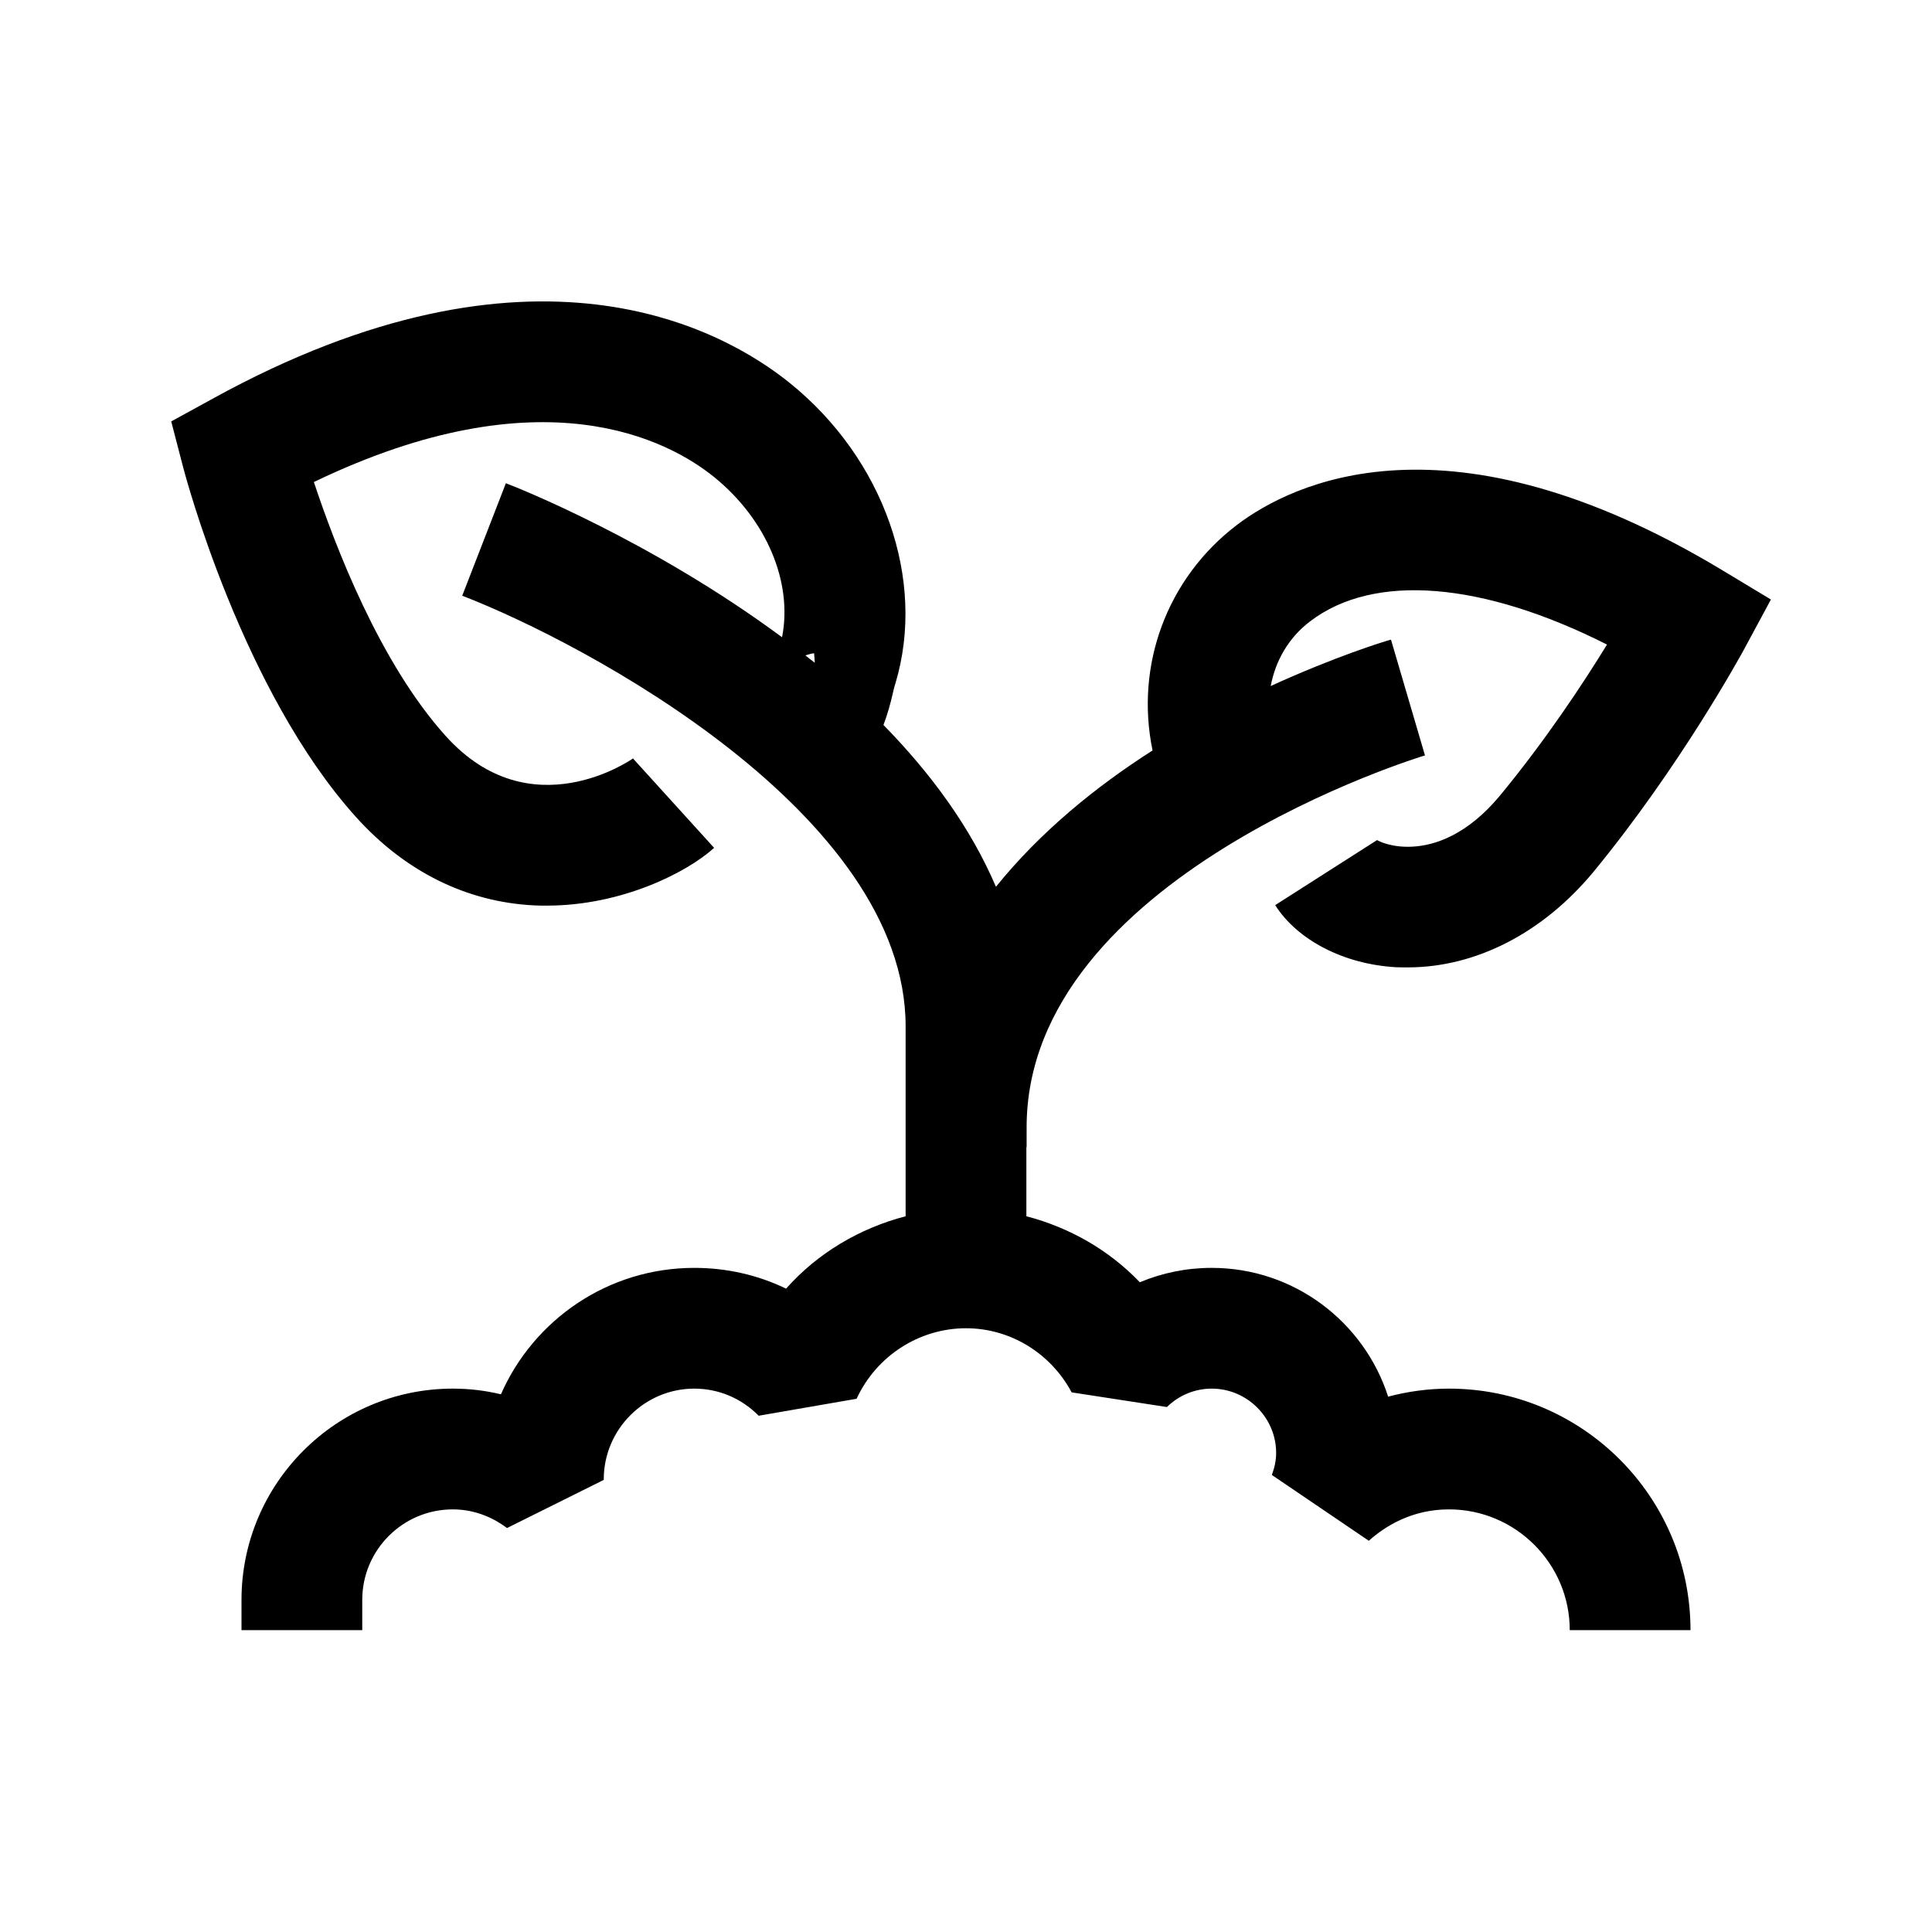
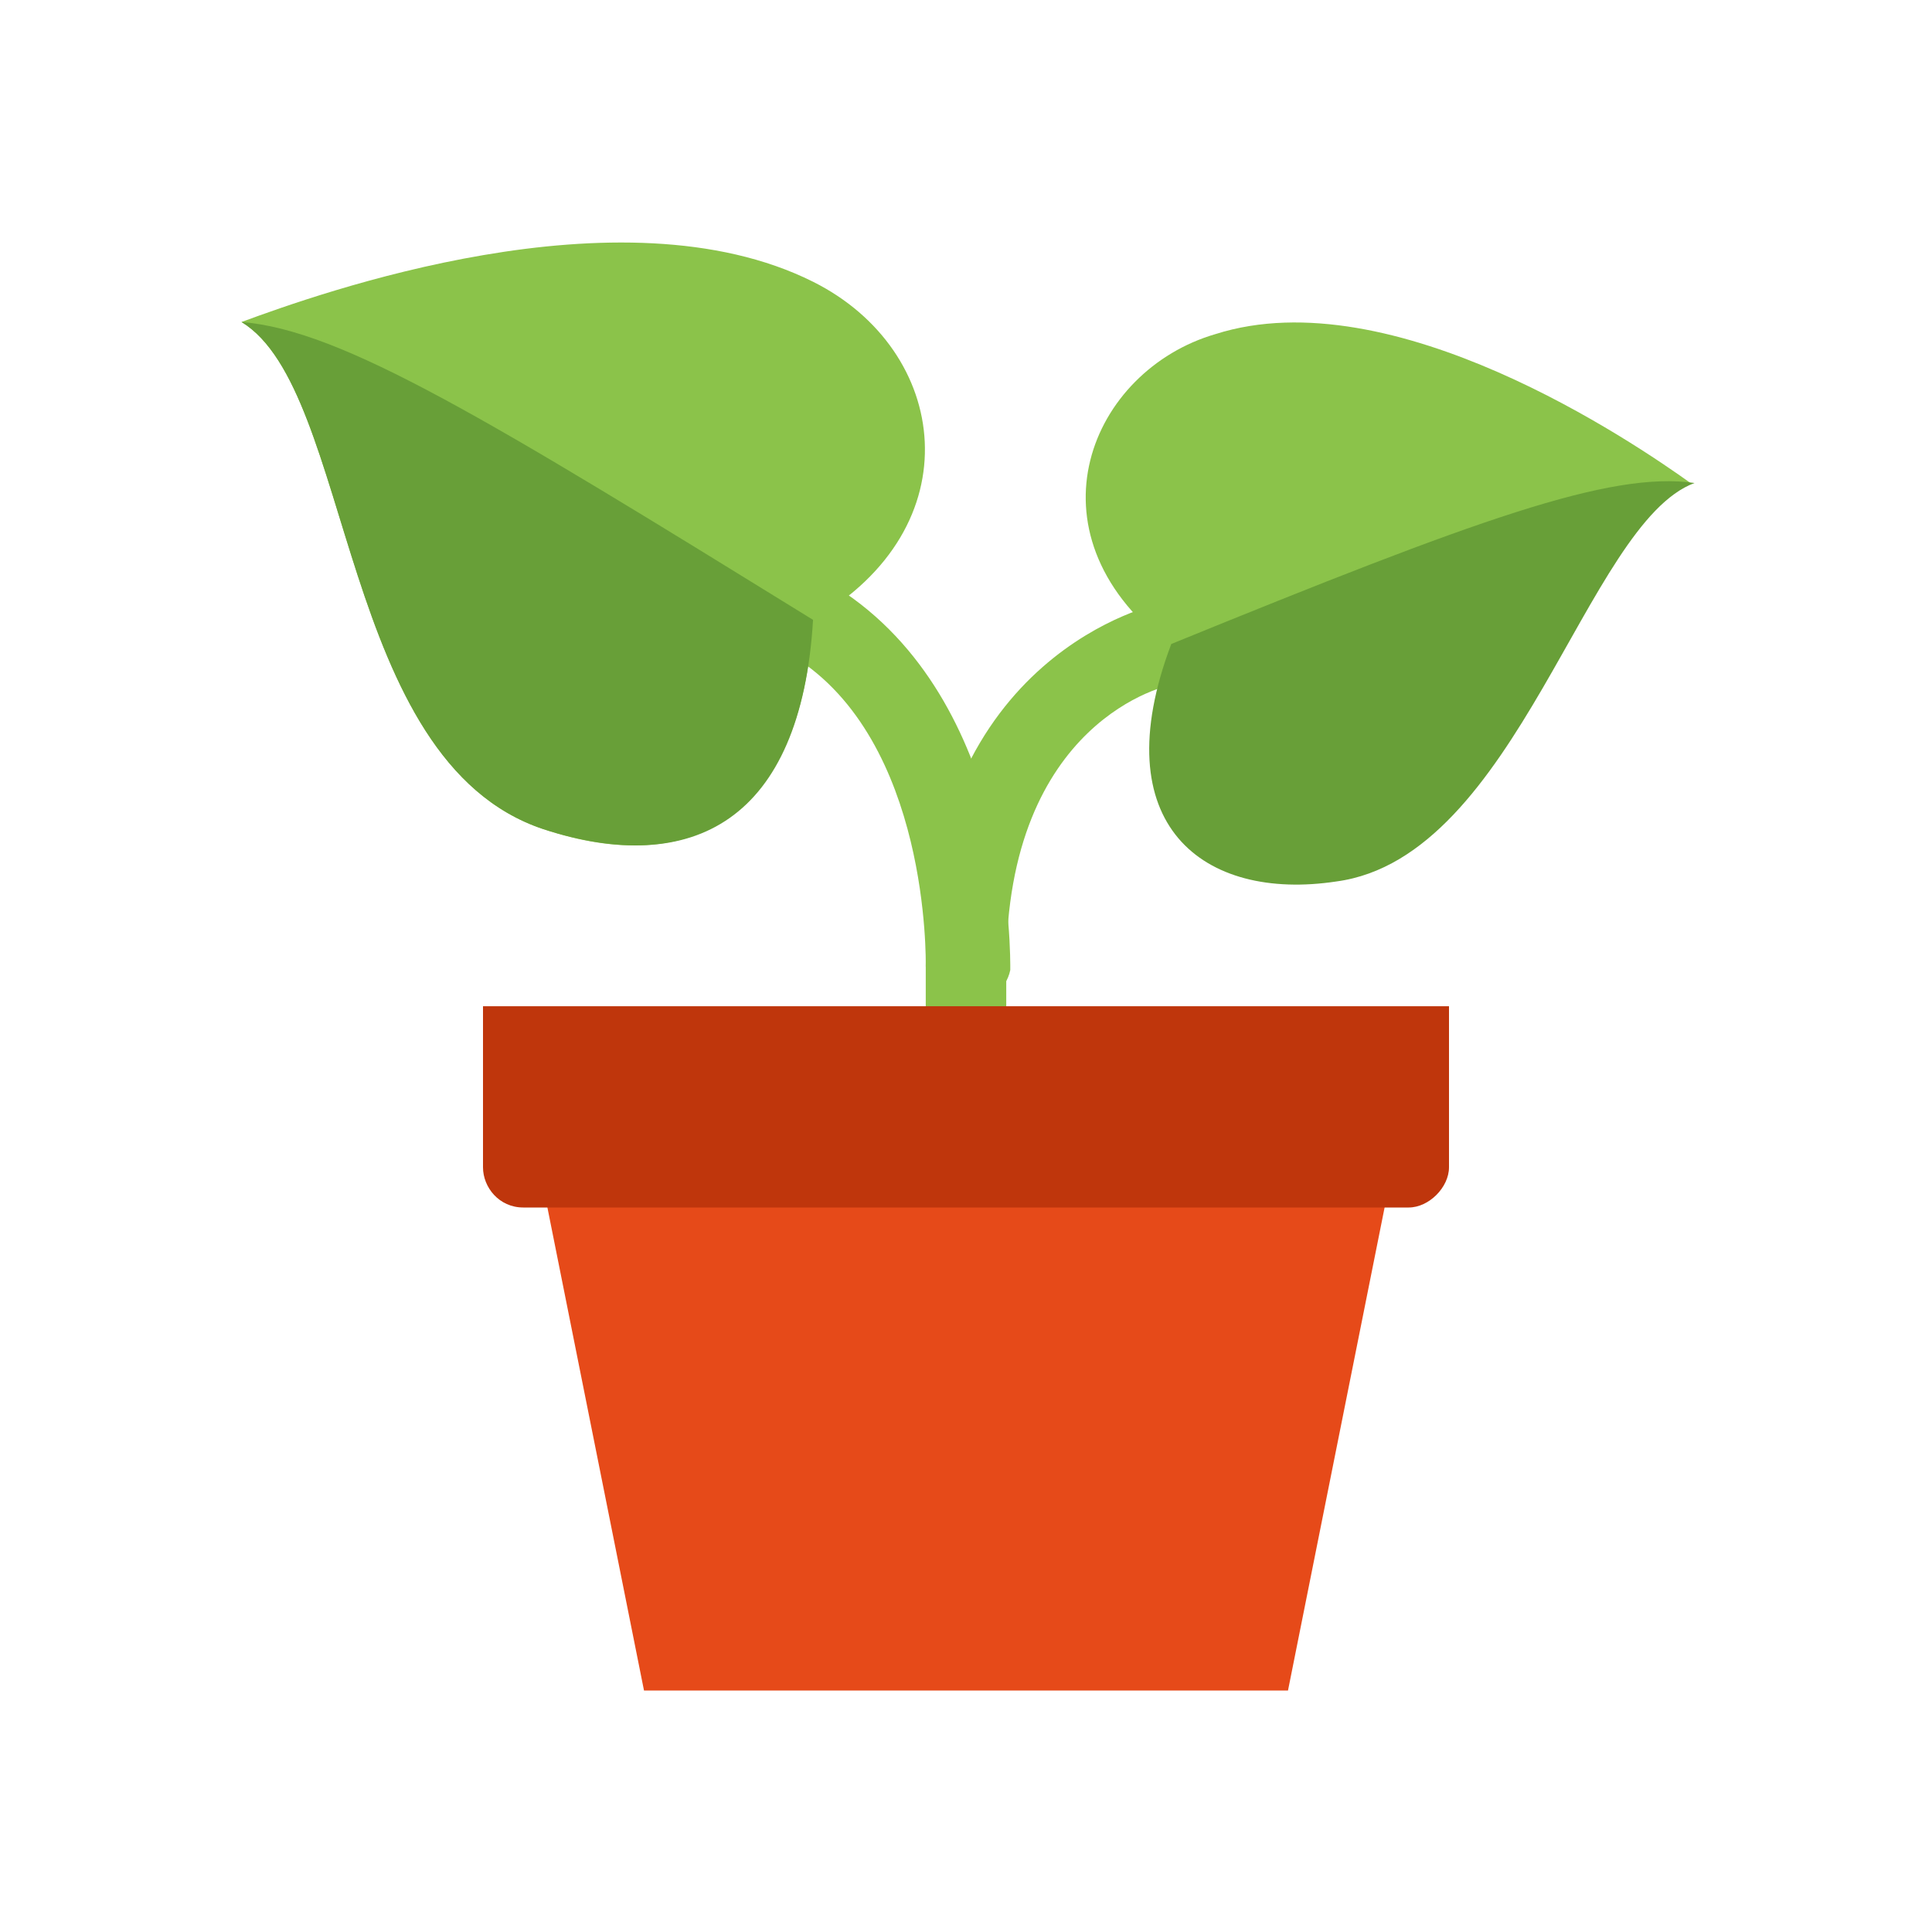
- <svg xmlns="http://www.w3.org/2000/svg" viewBox="0 0 32 32" version="1.1" width="100" height="100" fill="000000">
-   <g id="surface1">
-     <path style=" " d="M 23.398 14.023 C 23.059 14.043 22.836 13.934 22.809 13.914 L 21.121 14.992 C 21.492 15.574 22.258 15.969 23.117 16.02 C 23.184 16.023 23.25 16.023 23.316 16.023 C 24.445 16.023 25.555 15.453 26.395 14.438 C 27.828 12.695 28.836 10.848 28.879 10.77 L 29.332 9.93 L 28.516 9.438 C 23.984 6.715 21.395 8.008 20.492 8.691 C 19.328 9.574 18.797 11.02 19.09 12.43 C 18.16 13.023 17.234 13.773 16.496 14.688 C 16.07 13.691 15.406 12.797 14.633 12.008 C 14.703 11.824 14.75 11.645 14.781 11.512 C 14.797 11.441 14.812 11.375 14.832 11.316 C 15.344 9.602 14.641 7.602 13.082 6.344 C 11.973 5.449 8.82 3.684 3.52 6.605 L 2.836 6.98 L 3.031 7.73 C 3.07 7.883 4.016 11.445 5.895 13.531 C 6.707 14.434 7.727 14.941 8.848 14.996 C 8.918 15 8.988 15 9.055 15 C 10.312 15 11.391 14.441 11.828 14.043 L 10.484 12.562 C 10.469 12.574 8.789 13.754 7.383 12.191 C 6.293 10.984 5.551 9.047 5.199 7.984 C 8.984 6.16 11.078 7.297 11.824 7.898 C 12.699 8.605 13.133 9.648 12.953 10.555 C 10.801 8.961 8.559 8.07 8.379 8.004 L 7.656 9.867 C 9.699 10.656 15 13.484 15 17 L 15 20.145 C 14.238 20.344 13.543 20.754 13.02 21.344 C 12.551 21.117 12.035 21 11.5 21 C 10.07 21 8.84 21.859 8.297 23.094 C 8.035 23.031 7.77 23 7.5 23 C 5.57 23 4 24.57 4 26.5 L 4 27 L 6 27 L 6 26.5 C 6 25.672 6.672 25 7.5 25 C 7.902 25 8.211 25.168 8.398 25.309 L 10 24.512 L 10 24.496 C 10.004 23.672 10.676 23 11.5 23 C 11.902 23 12.281 23.16 12.566 23.449 L 14.188 23.168 C 14.516 22.457 15.227 22 16 22 C 16.727 22 17.398 22.406 17.75 23.062 L 19.328 23.305 C 19.527 23.109 19.793 23 20.07 23 C 20.656 23 21.137 23.48 21.137 24.066 C 21.137 24.184 21.113 24.301 21.066 24.43 L 22.672 25.52 C 22.938 25.281 23.383 25 24 25 C 25.102 25 26 25.898 26 27 L 28 27 C 28 24.793 26.207 23 24 23 C 23.656 23 23.316 23.047 22.992 23.133 C 22.594 21.895 21.434 21 20.07 21 C 19.652 21 19.254 21.082 18.879 21.238 C 18.367 20.703 17.715 20.332 17 20.145 L 17 19 L 17.004 19 L 17.004 18.672 C 17.004 14.52 23.535 12.531 23.602 12.512 L 23.039 10.594 C 22.938 10.621 22.121 10.871 21.047 11.363 C 21.125 10.949 21.34 10.562 21.703 10.289 C 22.762 9.484 24.559 9.637 26.617 10.676 C 26.215 11.332 25.59 12.273 24.852 13.168 C 24.301 13.836 23.758 14.004 23.398 14.023 Z M 13.484 10.82 L 13.496 10.977 C 13.445 10.938 13.391 10.898 13.34 10.855 C 13.387 10.844 13.43 10.824 13.484 10.82 Z " />
-   </g>
+ <svg xmlns="http://www.w3.org/2000/svg" viewBox="0 0 48 48" width="144" height="144">
+   <path fill="#8bc34a" d="M24,25C24,25,24,25,24,25c-0.6,0-1-0.5-1-1c0-0.1,0.1-5.6-3.3-7.7c-0.5-0.3-0.6-0.9-0.3-1.4 c0.3-0.5,0.9-0.6,1.4-0.3c4.4,2.8,4.3,9.2,4.3,9.5C25,24.6,24.5,25,24,25z" />
+   <path fill="#8bc34a" d="M20.2 7C15.4 4.6 7.9 7.3 6 8c2.8 1.7 2.4 10.9 7.5 12.6 3.6 1.2 6.4-.2 6.7-5.2C24.2 13.1 23.6 8.7 20.2 7zM24 28c-.6 0-1-.4-1-1v-3c0-7.8 5.8-9 5.8-9 .5-.1 1.1.3 1.2.8.1.5-.3 1.1-.8 1.2C29 17 25 17.9 25 24v3C25 27.6 24.6 28 24 28z" />
+   <path fill="#8bc34a" d="M30.2,8.3C34.6,6.9,40.6,11,42,12c-2.6,1-4.3,9.3-8.9,9.9c-3.2,0.4-4.9-1.3-4.1-5.9 C25.4,13.2,27.1,9.2,30.2,8.3z" />
+   <path fill="#689f38" d="M13.5 20.6C8.4 18.9 8.8 9.7 6 8c2.5.2 6.1 2.4 14.2 7.4C19.9 20.4 17.2 21.8 13.5 20.6zM33.2 21.9c4.5-.6 6.2-8.9 8.9-9.9-2.1-.3-5.4.9-13 4C27.4 20.5 29.9 22.4 33.2 21.9z" />
+   <path fill="#e64a19" d="M13,27l3,15h16l3-15H13z" />
+   <path fill="#bf360c" d="M35,30H13c-0.6,0-1-0.5-1-1v-4h24v4C36,29.5,35.5,30,35,30z" />
</svg>
